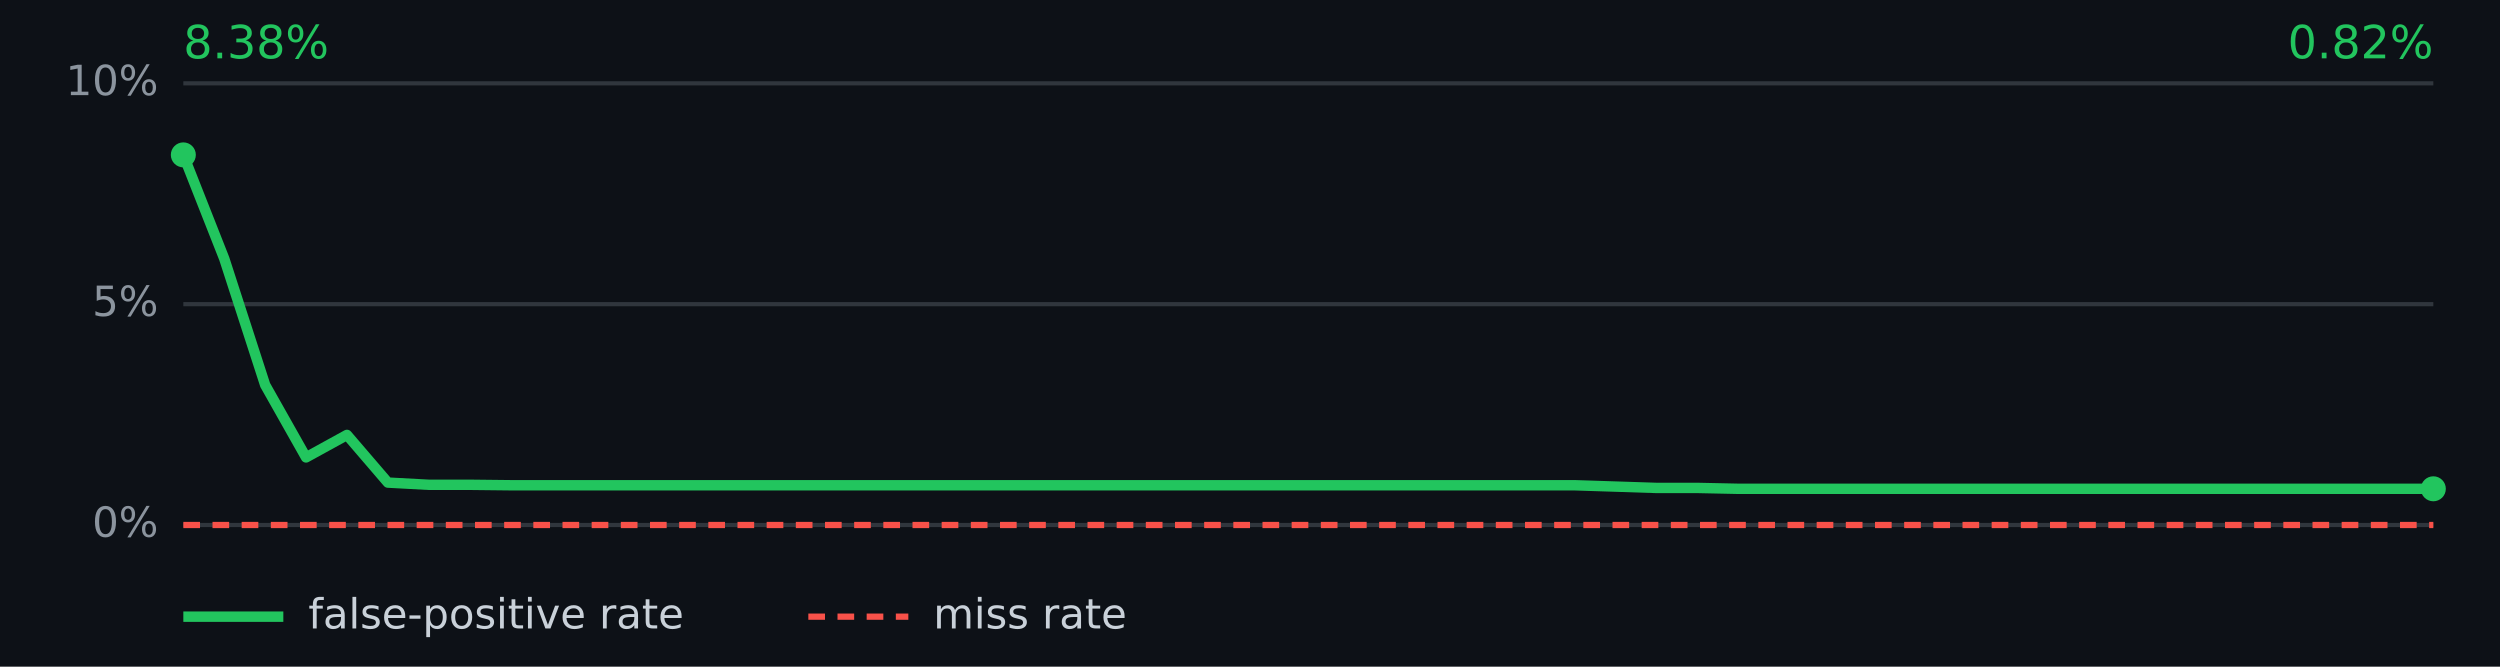
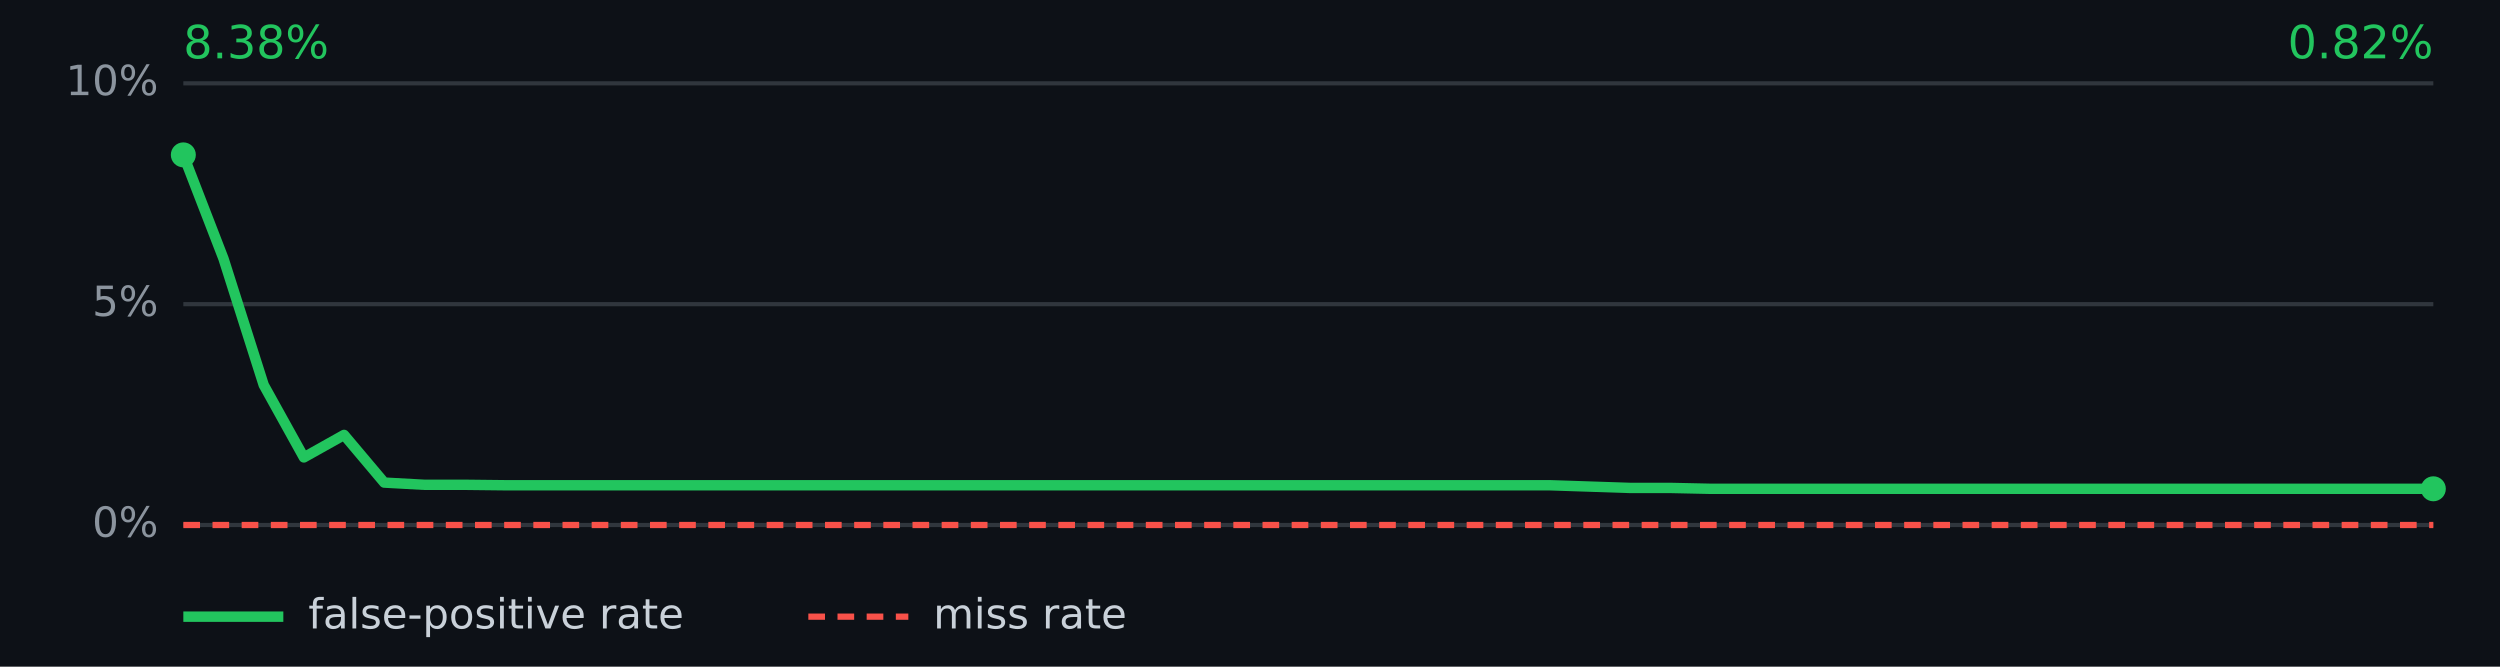
<svg xmlns="http://www.w3.org/2000/svg" width="600" height="160" role="img" aria-label="false-positive rate trend: 8.38% to 0.82%">
  <rect width="100%" height="160" fill="#0d1117" />
  <line x1="44" y1="20.00" x2="584" y2="20.00" stroke="#30363d" stroke-width="1" />
  <text x="38" y="20.00" font-family="Verdana,Geneva,DejaVu Sans,sans-serif" font-size="10" fill="#8b949e" text-anchor="end" dominant-baseline="middle">10%</text>
  <line x1="44" y1="73.00" x2="584" y2="73.00" stroke="#30363d" stroke-width="1" />
  <text x="38" y="73.00" font-family="Verdana,Geneva,DejaVu Sans,sans-serif" font-size="10" fill="#8b949e" text-anchor="end" dominant-baseline="middle">5%</text>
  <line x1="44" y1="126.00" x2="584" y2="126.00" stroke="#30363d" stroke-width="1" />
  <text x="38" y="126.00" font-family="Verdana,Geneva,DejaVu Sans,sans-serif" font-size="10" fill="#8b949e" text-anchor="end" dominant-baseline="middle">0%</text>
-   <polyline points="44.00,126.00 55.49,126.00 66.98,126.00 78.47,126.00 89.96,126.00 101.45,126.00 112.94,126.00 124.43,126.00 135.91,126.00 147.40,126.00 158.89,126.00 170.38,126.00 181.87,126.00 193.36,126.00 204.85,126.00 216.34,126.00 227.83,126.00 239.32,126.00 250.81,126.00 262.30,126.00 273.79,126.00 285.28,126.00 296.77,126.00 308.26,126.00 319.74,126.00 331.23,126.00 342.72,126.00 354.21,126.00 365.70,126.00 377.19,126.00 388.68,126.00 400.17,126.00 411.66,126.00 423.15,126.00 434.64,126.00 446.13,126.00 457.62,126.00 469.11,126.00 480.60,126.00 492.09,126.00 503.57,126.00 515.06,126.00 526.55,126.00 538.04,126.00 549.53,126.00 561.02,126.00 572.51,126.00 584.00,126.00" fill="none" stroke="#f85149" stroke-width="1.5" stroke-dasharray="4,3" />
-   <polyline points="44.00,37.17 53.82,62.08 63.64,92.40 73.45,109.78 83.27,104.38 93.09,115.82 102.91,116.35 112.73,116.35 122.55,116.46 132.36,116.46 142.18,116.46 152.00,116.46 161.82,116.46 171.64,116.46 181.45,116.46 191.27,116.46 201.09,116.46 210.91,116.46 220.73,116.46 230.55,116.46 240.36,116.46 250.18,116.46 260.00,116.46 269.82,116.46 279.64,116.46 289.45,116.46 299.27,116.46 309.09,116.46 318.91,116.46 328.73,116.46 338.55,116.46 348.36,116.46 358.18,116.46 368.00,116.46 377.82,116.46 387.64,116.78 397.45,117.10 407.27,117.10 417.09,117.31 426.91,117.31 436.73,117.31 446.55,117.31 456.36,117.31 466.18,117.31 476.00,117.31 485.82,117.31 495.64,117.31 505.45,117.31 515.27,117.31 525.09,117.31 534.91,117.31 544.73,117.31 554.55,117.31 564.36,117.31 574.18,117.31 584.00,117.31" fill="none" stroke="#22c55e" stroke-width="2.5" stroke-linejoin="round" />
+   <polyline points="44.00,126.00 55.25,126.00 66.50,126.00 77.75,126.00 89.00,126.00 100.25,126.00 111.50,126.00 122.75,126.00 134.00,126.00 145.25,126.00 156.50,126.00 167.75,126.00 179.00,126.00 190.25,126.00 201.50,126.00 212.75,126.00 224.00,126.00 235.25,126.00 246.50,126.00 257.75,126.00 269.00,126.00 280.25,126.00 291.50,126.00 302.75,126.00 314.00,126.00 325.25,126.00 336.50,126.00 347.75,126.00 359.00,126.00 370.25,126.00 381.50,126.00 392.75,126.00 404.00,126.00 415.25,126.00 426.50,126.00 437.75,126.00 449.00,126.00 460.25,126.00 471.50,126.00 482.75,126.00 494.00,126.00 505.25,126.00 516.50,126.00 527.75,126.00 539.00,126.00 550.25,126.00 561.50,126.00 572.75,126.00 584.00,126.00" fill="none" stroke="#f85149" stroke-width="1.5" stroke-dasharray="4,3" />
+   <polyline points="44.00,37.17 53.64,62.08 63.29,92.40 72.93,109.78 82.57,104.38 92.21,115.82 101.86,116.35 111.50,116.35 121.14,116.46 130.79,116.46 140.43,116.46 150.07,116.46 159.71,116.46 169.36,116.46 179.00,116.46 188.64,116.46 198.29,116.46 207.93,116.46 217.57,116.46 227.21,116.46 236.86,116.46 246.50,116.46 256.14,116.46 265.79,116.46 275.43,116.46 285.07,116.46 294.71,116.46 304.36,116.46 314.00,116.46 323.64,116.46 333.29,116.46 342.93,116.46 352.57,116.46 362.21,116.46 371.86,116.46 381.50,116.78 391.14,117.10 400.79,117.10 410.43,117.31 420.07,117.31 429.71,117.31 439.36,117.31 449.00,117.31 458.64,117.31 468.29,117.31 477.93,117.31 487.57,117.31 497.21,117.31 506.86,117.31 516.50,117.31 526.14,117.31 535.79,117.31 545.43,117.31 555.07,117.31 564.71,117.31 574.36,117.31 584.00,117.31" fill="none" stroke="#22c55e" stroke-width="2.5" stroke-linejoin="round" />
  <circle cx="44.00" cy="37.17" r="3" fill="#22c55e" />
  <circle cx="584.00" cy="117.31" r="3" fill="#22c55e" />
  <text x="44.00" y="14" font-family="Verdana,Geneva,DejaVu Sans,sans-serif" font-size="11" fill="#22c55e" text-anchor="start">8.38%</text>
  <text x="584.00" y="14" font-family="Verdana,Geneva,DejaVu Sans,sans-serif" font-size="11" fill="#22c55e" text-anchor="end">0.82%</text>
  <line x1="44" y1="148" x2="68" y2="148" stroke="#22c55e" stroke-width="2.5" />
  <text x="74" y="148" font-family="Verdana,Geneva,DejaVu Sans,sans-serif" font-size="10" fill="#c9d1d9" dominant-baseline="middle">false-positive rate</text>
  <line x1="194" y1="148" x2="218" y2="148" stroke="#f85149" stroke-width="1.5" stroke-dasharray="4,3" />
  <text x="224" y="148" font-family="Verdana,Geneva,DejaVu Sans,sans-serif" font-size="10" fill="#c9d1d9" dominant-baseline="middle">miss rate</text>
</svg>
